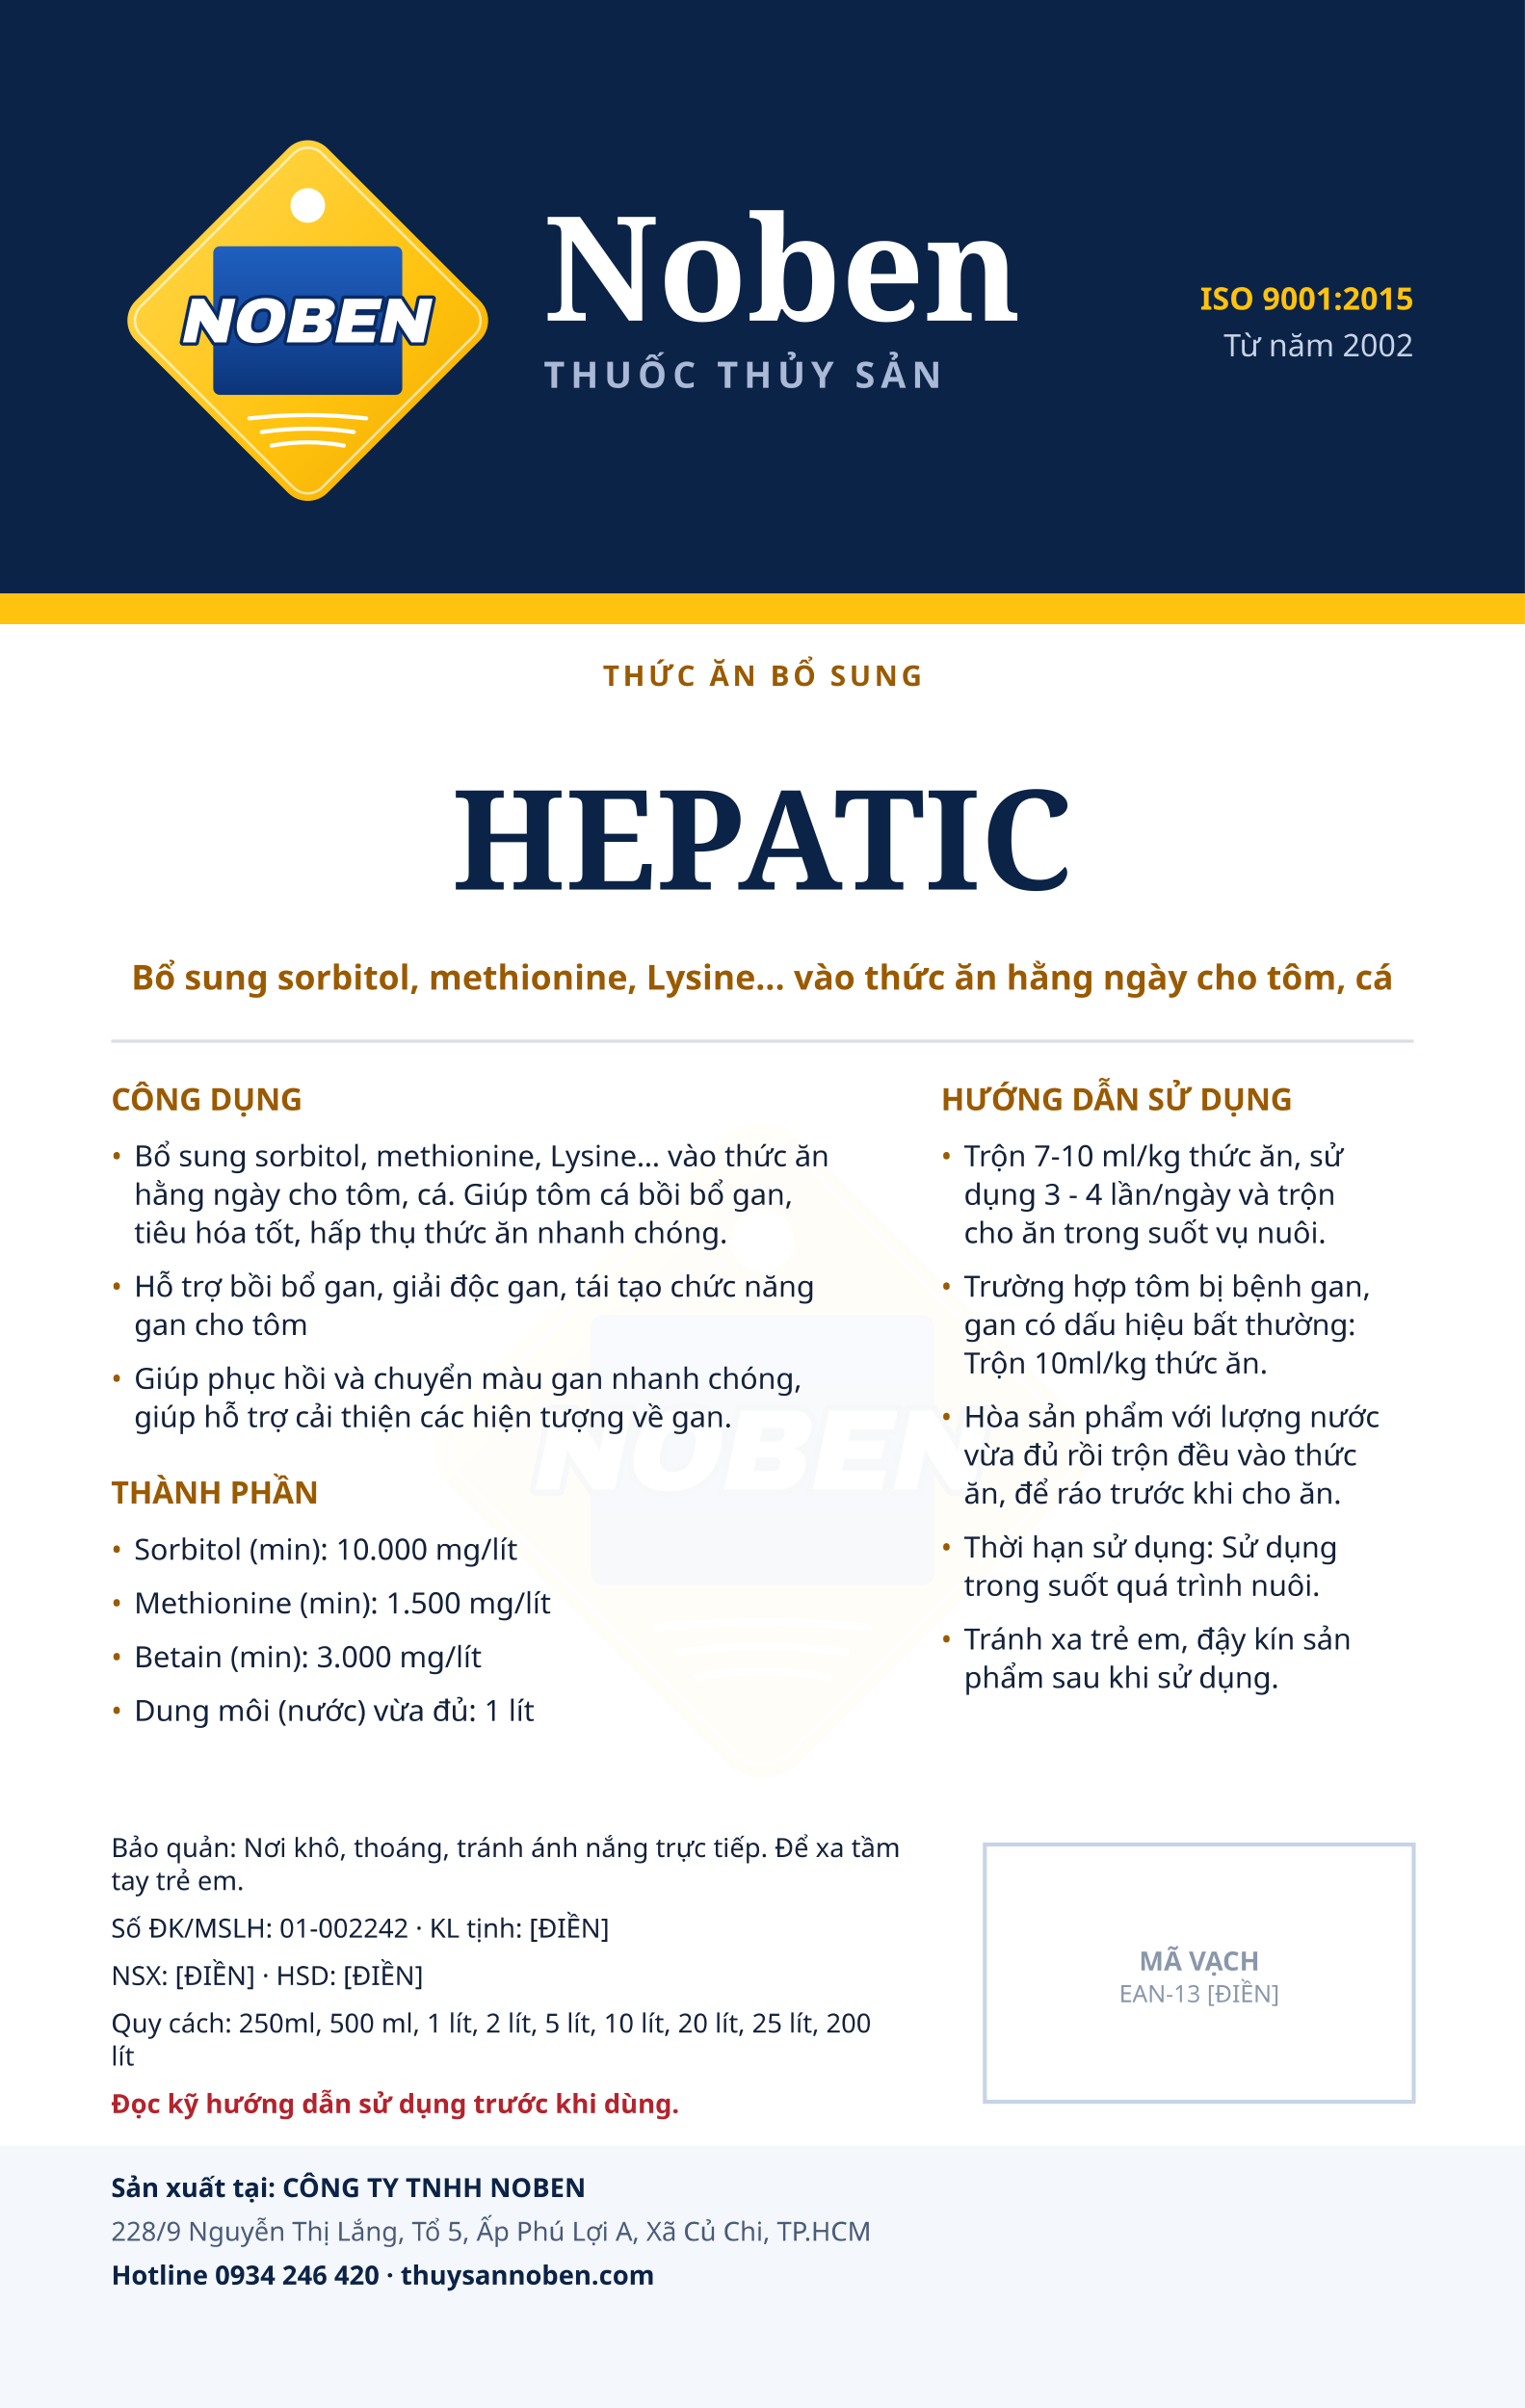
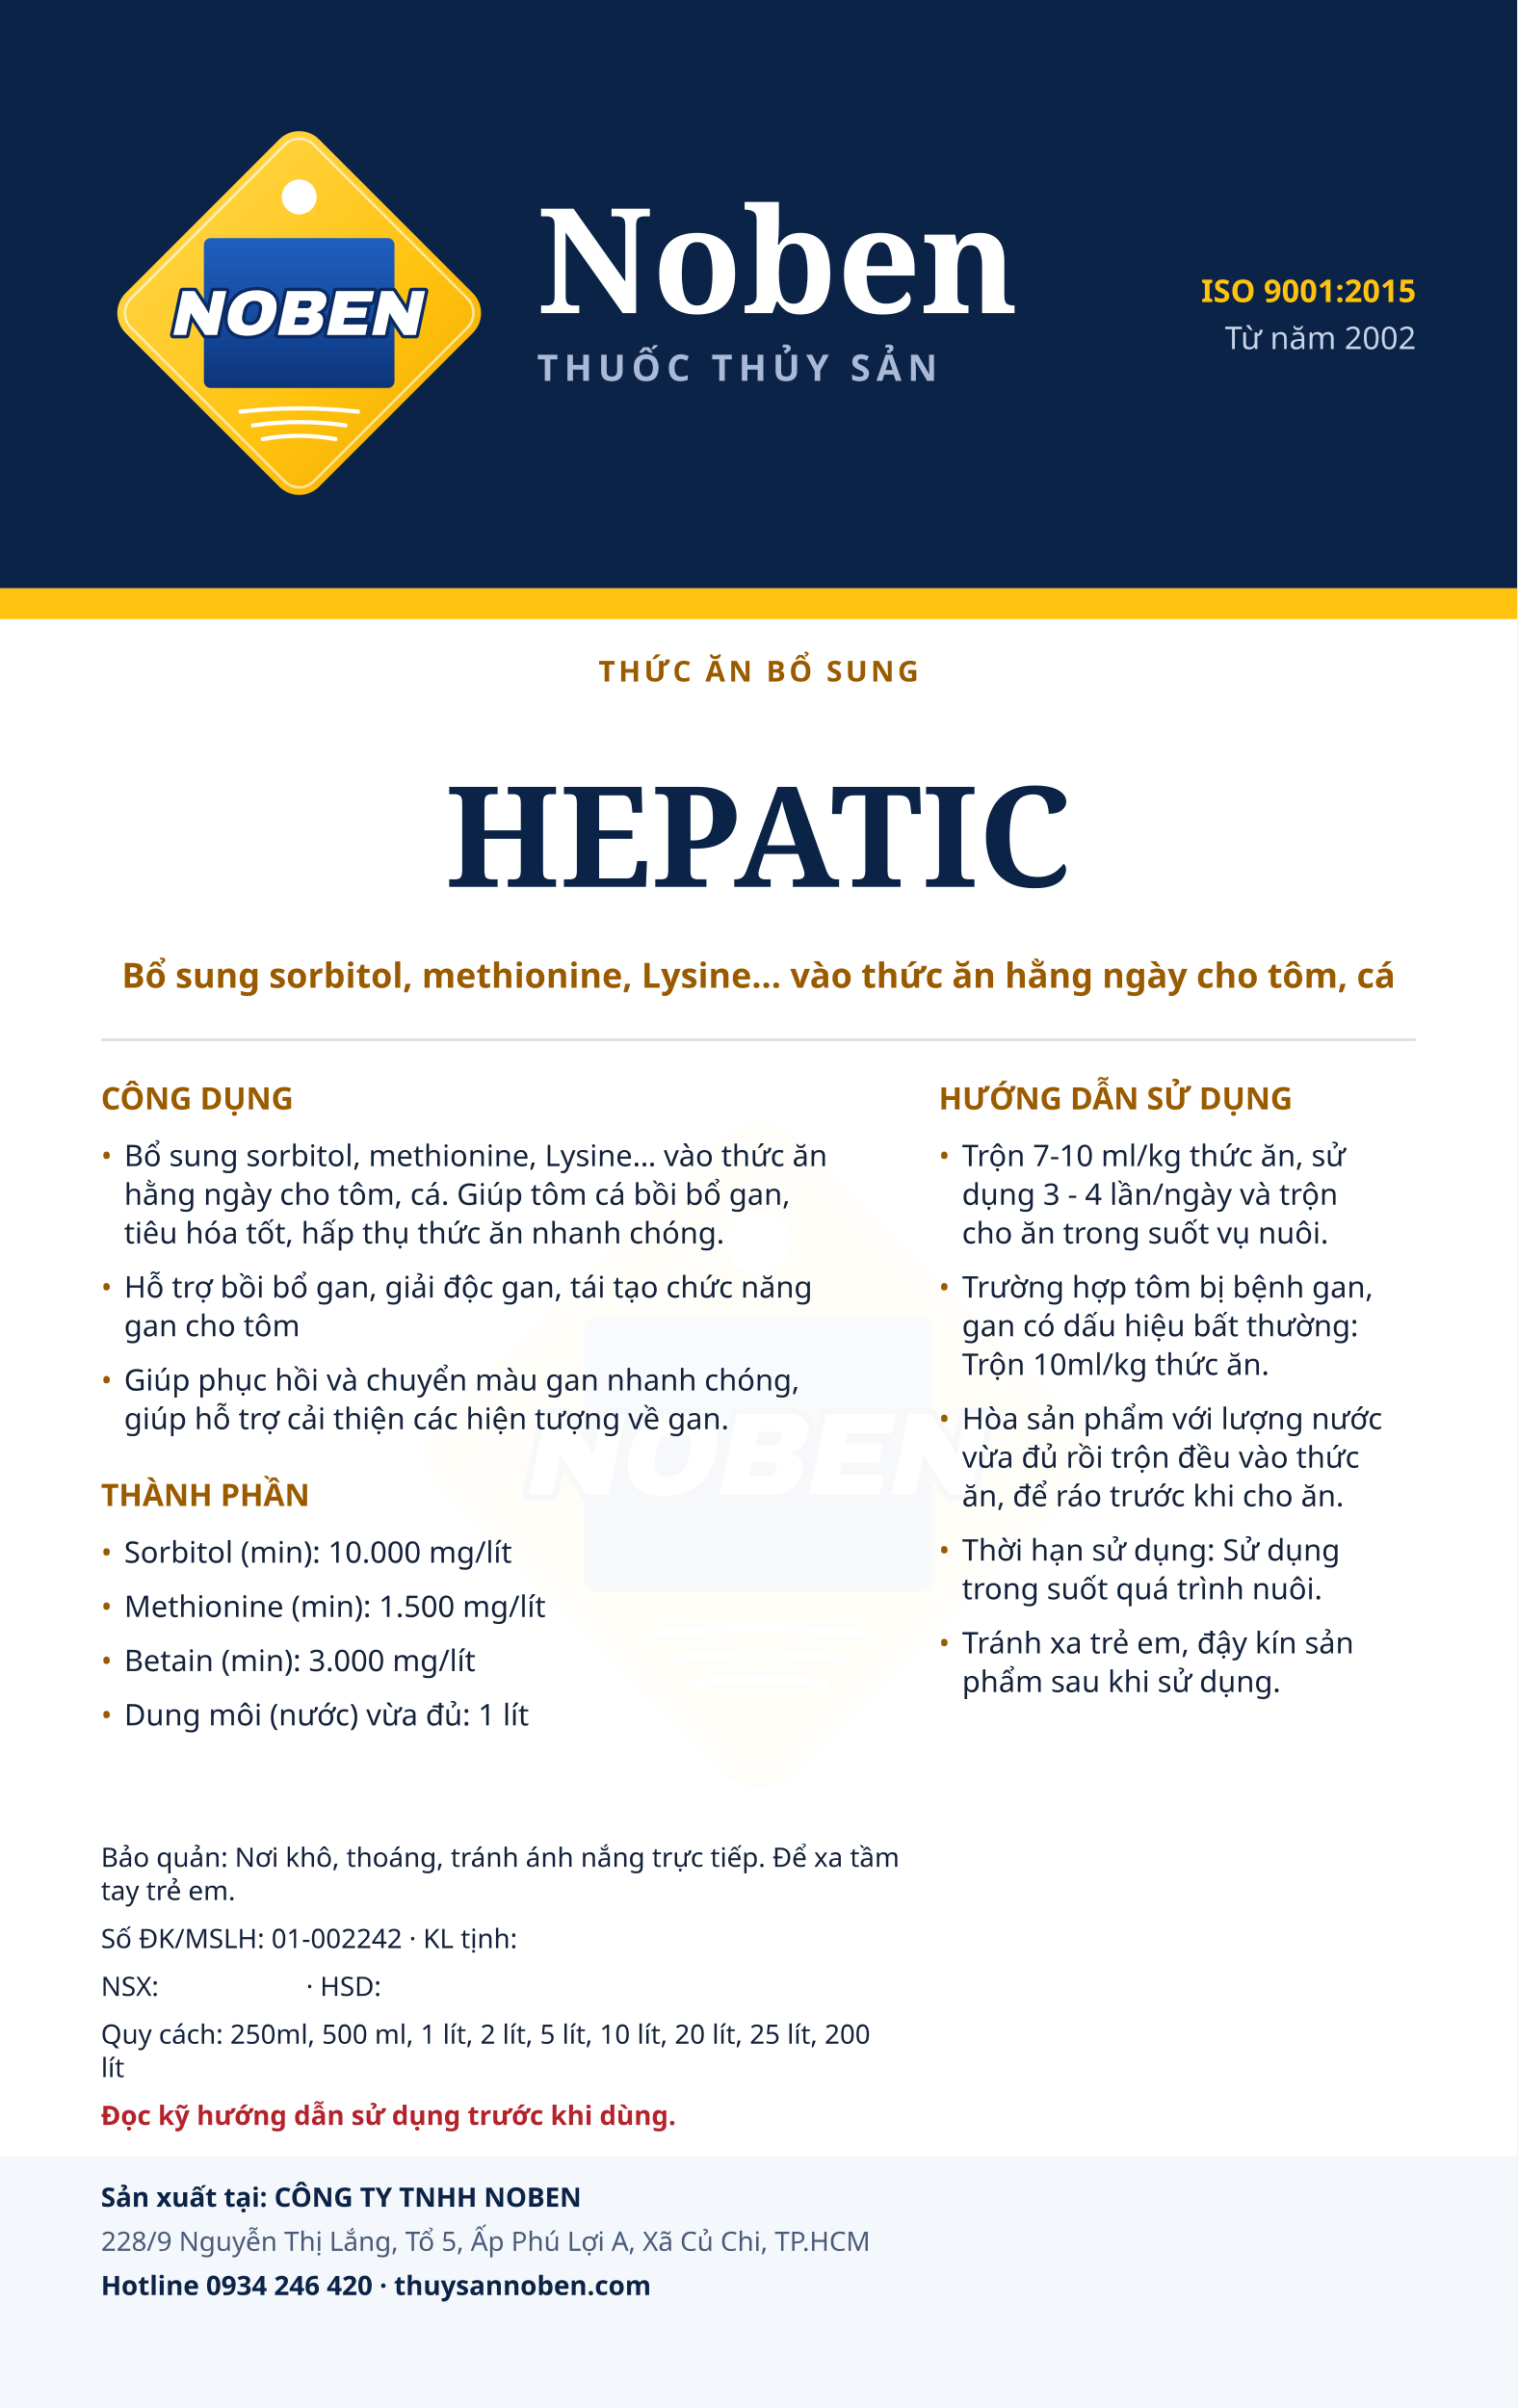
- <svg xmlns="http://www.w3.org/2000/svg" xmlns:xlink="http://www.w3.org/1999/xlink" width="96mm" height="151.62mm" viewBox="-3 -3 96 151.62" data-trim="90 145.62" data-tran-le="3" data-an-toan="4">
+ <svg xmlns="http://www.w3.org/2000/svg" xmlns:xlink="http://www.w3.org/1999/xlink" width="120.5mm" height="191.26mm" viewBox="-3 -3 120.5 191.26" data-trim="114.5 185.26" data-tran-le="3" data-an-toan="5.02">
  <defs>
    <clipPath id="nb-trang-giua">
-       <rect x="0" y="36.29" width="90" height="95.81" />
+       <rect x="0" y="46.17" width="114.5" height="122.09" />
    </clipPath>
  </defs>
  <g id="nen">
-     <rect x="-3" y="-3" width="96" height="151.62" fill="#ffffff" />
-     <rect x="-3" y="132.1" width="96" height="16.52" fill="#f4f7fb" />
+     <rect x="-3" y="-3" width="120.5" height="191.26" fill="#ffffff" />
+     <rect x="-3" y="168.26" width="120.5" height="20" fill="#f4f7fb" />
    <g opacity="0.035" clip-path="url(#nb-trang-giua)">
-       <use href="#nb-mark-art" xlink:href="#nb-mark-art" transform="translate(22.52 65.82) scale(0.08783)" />
+       <use href="#nb-mark-art" xlink:href="#nb-mark-art" transform="translate(28.49 83.75) scale(0.11235)" />
    </g>
  </g>
-   <g id="dai-thuong-hieu" data-khung="31.23 0 54.77 34.38">
-     <rect x="-3" y="-3" width="96" height="37.38" fill="#0b2347" />
-     <rect x="-3" y="34.38" width="96" height="1.92" fill="#ffc20e" />
-     <text font-family="'Playfair Display ExtraBold', 'Playfair Display', serif" font-weight="800" font-size="9.14" fill="#ffffff" x="31.23" y="17.19">Noben</text>
-     <text font-family="'Be Vietnam Pro SemiBold', 'Be Vietnam Pro', sans-serif" font-weight="600" font-size="2.29" fill="#a9b9d6" letter-spacing="0.37" x="31.23" y="21.42">THUỐC THỦY SẢN</text>
-     <text font-family="'Be Vietnam Pro SemiBold', 'Be Vietnam Pro', sans-serif" font-weight="600" font-size="1.96" fill="#ffc20e" text-anchor="end" x="86" y="16.5">ISO 9001:2015</text>
-     <text font-family="'Be Vietnam Pro', sans-serif" font-weight="400" font-size="1.96" fill="#c7d3e6" text-anchor="end" x="86" y="19.44">Từ năm 2002</text>
+   <g id="dai-thuong-hieu" data-khung="39.65 0 69.83 43.73">
+     <rect x="-3" y="-3" width="120.5" height="46.73" fill="#0b2347" />
+     <rect x="-3" y="43.73" width="120.5" height="2.44" fill="#ffc20e" />
+     <text font-family="'Playfair Display ExtraBold', 'Playfair Display', serif" font-weight="800" font-size="11.63" fill="#ffffff" x="39.65" y="21.87">Noben</text>
+     <text font-family="'Be Vietnam Pro SemiBold', 'Be Vietnam Pro', sans-serif" font-weight="600" font-size="2.91" fill="#a9b9d6" letter-spacing="0.47" x="39.65" y="27.25">THUỐC THỦY SẢN</text>
+     <text font-family="'Be Vietnam Pro SemiBold', 'Be Vietnam Pro', sans-serif" font-weight="600" font-size="2.49" fill="#ffc20e" text-anchor="end" x="109.48" y="20.99">ISO 9001:2015</text>
+     <text font-family="'Be Vietnam Pro', sans-serif" font-weight="400" font-size="2.49" fill="#c7d3e6" text-anchor="end" x="109.48" y="24.73">Từ năm 2002</text>
  </g>
  <g id="logo">
-     <g transform="translate(4 4.81) scale(0.04834)">
+     <g transform="translate(5.02 6.12) scale(0.0615)">
      <g id="nb-mark-art">
        <defs>
          <linearGradient id="nb-g" x1="0" y1="0" x2="1" y2="1">
            <stop offset="0" stop-color="#ffdb57" />
            <stop offset=".618" stop-color="#ffc20e" />
            <stop offset="1" stop-color="#f2a900" />
          </linearGradient>
          <linearGradient id="nb-b" x1="0" y1="0" x2="0" y2="1">
            <stop offset="0" stop-color="#1f5fbf" />
            <stop offset=".618" stop-color="#14479a" />
            <stop offset="1" stop-color="#0c3478" />
          </linearGradient>
        </defs>
        <path d="M281.79 31.79 L480.21 230.21 A36.47 36.47 0 0 1 480.21 281.79 L281.79 480.21 A36.47 36.47 0 0 1 230.21 480.21 L31.79 281.79 A36.47 36.47 0 0 1 31.79 230.21 L230.21 31.79 A36.47 36.47 0 0 1 281.79 31.79 Z" fill="url(#nb-g)" />
        <path d="M274.83 38.76 L473.24 237.17 A26.62 26.62 0 0 1 473.24 274.83 L274.83 473.24 A26.62 26.62 0 0 1 237.17 473.24 L38.76 274.83 A26.62 26.62 0 0 1 38.76 237.17 L237.17 38.76 A26.62 26.62 0 0 1 274.83 38.76 Z" fill="none" stroke="#ffffff" stroke-opacity=".618" stroke-width="3.29" />
        <path d="M141.52 159.23 H370.48 A8.61 8.61 0 0 1 379.09 167.84 V344.16 A8.61 8.61 0 0 1 370.48 352.77 H141.52 A8.61 8.61 0 0 1 132.91 344.16 V167.84 A8.61 8.61 0 0 1 141.52 159.23 Z" fill="url(#nb-b)" />
        <circle cx="256" cy="106.02" r="22.54" fill="#ffffff" />
        <g transform="translate(93.46 284.39) scale(0.89704)">
          <g fill="none" stroke="#0a2a63" stroke-width="9.6" stroke-linejoin="round">
            <path transform="translate(-6.81 0)" d="M6.808 0.0 20.1 -63.296H37.396L52.312 -40.572Q52.947 -39.652 53.96 -37.904Q54.973 -36.156 56.022 -34.362Q57.071 -32.568 57.575 -31.464L58.074 -31.648Q58.523 -34.224 59.054 -36.754Q59.586 -39.284 59.856 -40.572L64.628 -63.296H83.12L69.828 0.0H52.624L35.765 -25.3Q34.587 -27.14 33.802 -28.658Q33.017 -30.176 32.295 -31.556L31.796 -31.372Q31.521 -29.624 31.154 -27.876Q30.787 -26.128 30.613 -25.3L25.3 0.0Z " />
            <path transform="translate(-7.2 0)" d="M113.676 1.104Q102.912 1.104 96.049 -2.576Q89.186 -6.256 86.674 -13.57Q84.162 -20.884 86.422 -31.648Q88.702 -42.504 94.276 -49.772Q99.85 -57.04 108.259 -60.72Q116.668 -64.4 127.432 -64.4Q138.288 -64.4 145.151 -60.72Q152.014 -57.04 154.536 -49.772Q157.058 -42.504 154.778 -31.648Q152.518 -20.884 146.934 -13.57Q141.35 -6.256 132.941 -2.576Q124.532 1.104 113.676 1.104ZM116.864 -14.076Q120.176 -14.076 122.928 -15.134Q125.68 -16.192 127.788 -18.124Q129.896 -20.056 131.294 -22.77Q132.692 -25.484 133.368 -28.704L134.604 -34.592Q135.281 -37.812 135.022 -40.526Q134.764 -43.24 133.468 -45.172Q132.172 -47.104 129.864 -48.162Q127.556 -49.22 124.244 -49.22Q120.932 -49.22 118.18 -48.162Q115.428 -47.104 113.366 -45.172Q111.304 -43.24 109.906 -40.526Q108.509 -37.812 107.832 -34.592L106.596 -28.704Q105.92 -25.484 106.178 -22.77Q106.436 -20.056 107.686 -18.124Q108.936 -16.192 111.244 -15.134Q113.552 -14.076 116.864 -14.076Z " />
            <path transform="translate(-7.59 0)" d="M158.08 0.0 171.372 -63.296H213.508Q218.292 -63.296 221.833 -61.318Q225.373 -59.34 227.031 -55.844Q228.689 -52.348 227.723 -47.748Q226.757 -43.148 224.667 -40.204Q222.577 -37.26 219.827 -35.558Q217.078 -33.856 214.052 -33.028L213.975 -32.66Q217.132 -31.924 219.469 -30.13Q221.807 -28.336 222.786 -25.116Q223.766 -21.896 222.704 -16.836Q221.641 -11.776 218.365 -8.004Q215.089 -4.232 210.504 -2.116Q205.92 0.0 200.768 0.0ZM181.503 -14.72H196.959Q199.075 -14.72 200.672 -16.192Q202.269 -17.664 202.888 -20.608Q203.177 -21.988 202.821 -23.138Q202.464 -24.288 201.542 -24.932Q200.619 -25.576 199.239 -25.576H183.783ZM186.526 -38.64H200.51Q201.982 -38.64 203.139 -39.33Q204.296 -40.02 205.165 -41.308Q206.033 -42.596 206.439 -44.528Q206.864 -46.552 205.783 -47.978Q204.703 -49.404 202.771 -49.404H188.787Z " />
            <path transform="translate(-7.8 0)" d="M228.932 0.0 242.224 -63.296H296.964L293.776 -48.116H259.368L257.533 -39.376H286.973L283.92 -24.84H254.48L252.452 -15.18H287.504L284.316 0.0Z " />
            <path transform="translate(-8 0)" d="M294.08 0.0 307.372 -63.296H324.668L339.584 -40.572Q340.219 -39.652 341.232 -37.904Q342.245 -36.156 343.294 -34.362Q344.343 -32.568 344.847 -31.464L345.346 -31.648Q345.795 -34.224 346.326 -36.754Q346.858 -39.284 347.128 -40.572L351.9 -63.296H370.392L357.1 0.0H339.896L323.037 -25.3Q321.859 -27.14 321.074 -28.658Q320.289 -30.176 319.567 -31.556L319.068 -31.372Q318.793 -29.624 318.426 -27.876Q318.059 -26.128 317.885 -25.3L312.572 0.0Z" />
          </g>
          <g fill="#ffffff">
            <path transform="translate(-6.81 0)" d="M6.808 0.0 20.1 -63.296H37.396L52.312 -40.572Q52.947 -39.652 53.96 -37.904Q54.973 -36.156 56.022 -34.362Q57.071 -32.568 57.575 -31.464L58.074 -31.648Q58.523 -34.224 59.054 -36.754Q59.586 -39.284 59.856 -40.572L64.628 -63.296H83.12L69.828 0.0H52.624L35.765 -25.3Q34.587 -27.14 33.802 -28.658Q33.017 -30.176 32.295 -31.556L31.796 -31.372Q31.521 -29.624 31.154 -27.876Q30.787 -26.128 30.613 -25.3L25.3 0.0Z " />
            <path transform="translate(-7.2 0)" d="M113.676 1.104Q102.912 1.104 96.049 -2.576Q89.186 -6.256 86.674 -13.57Q84.162 -20.884 86.422 -31.648Q88.702 -42.504 94.276 -49.772Q99.85 -57.04 108.259 -60.72Q116.668 -64.4 127.432 -64.4Q138.288 -64.4 145.151 -60.72Q152.014 -57.04 154.536 -49.772Q157.058 -42.504 154.778 -31.648Q152.518 -20.884 146.934 -13.57Q141.35 -6.256 132.941 -2.576Q124.532 1.104 113.676 1.104ZM116.864 -14.076Q120.176 -14.076 122.928 -15.134Q125.68 -16.192 127.788 -18.124Q129.896 -20.056 131.294 -22.77Q132.692 -25.484 133.368 -28.704L134.604 -34.592Q135.281 -37.812 135.022 -40.526Q134.764 -43.24 133.468 -45.172Q132.172 -47.104 129.864 -48.162Q127.556 -49.22 124.244 -49.22Q120.932 -49.22 118.18 -48.162Q115.428 -47.104 113.366 -45.172Q111.304 -43.24 109.906 -40.526Q108.509 -37.812 107.832 -34.592L106.596 -28.704Q105.92 -25.484 106.178 -22.77Q106.436 -20.056 107.686 -18.124Q108.936 -16.192 111.244 -15.134Q113.552 -14.076 116.864 -14.076Z " />
            <path transform="translate(-7.59 0)" d="M158.08 0.0 171.372 -63.296H213.508Q218.292 -63.296 221.833 -61.318Q225.373 -59.34 227.031 -55.844Q228.689 -52.348 227.723 -47.748Q226.757 -43.148 224.667 -40.204Q222.577 -37.26 219.827 -35.558Q217.078 -33.856 214.052 -33.028L213.975 -32.66Q217.132 -31.924 219.469 -30.13Q221.807 -28.336 222.786 -25.116Q223.766 -21.896 222.704 -16.836Q221.641 -11.776 218.365 -8.004Q215.089 -4.232 210.504 -2.116Q205.92 0.0 200.768 0.0ZM181.503 -14.72H196.959Q199.075 -14.72 200.672 -16.192Q202.269 -17.664 202.888 -20.608Q203.177 -21.988 202.821 -23.138Q202.464 -24.288 201.542 -24.932Q200.619 -25.576 199.239 -25.576H183.783ZM186.526 -38.64H200.51Q201.982 -38.64 203.139 -39.33Q204.296 -40.02 205.165 -41.308Q206.033 -42.596 206.439 -44.528Q206.864 -46.552 205.783 -47.978Q204.703 -49.404 202.771 -49.404H188.787Z " />
            <path transform="translate(-7.8 0)" d="M228.932 0.0 242.224 -63.296H296.964L293.776 -48.116H259.368L257.533 -39.376H286.973L283.92 -24.84H254.48L252.452 -15.18H287.504L284.316 0.0Z " />
            <path transform="translate(-8 0)" d="M294.08 0.0 307.372 -63.296H324.668L339.584 -40.572Q340.219 -39.652 341.232 -37.904Q342.245 -36.156 343.294 -34.362Q344.343 -32.568 344.847 -31.464L345.346 -31.648Q345.795 -34.224 346.326 -36.754Q346.858 -39.284 347.128 -40.572L351.9 -63.296H370.392L357.1 0.0H339.896L323.037 -25.3Q321.859 -27.14 321.074 -28.658Q320.289 -30.176 319.567 -31.556L319.068 -31.372Q318.793 -29.624 318.426 -27.876Q318.059 -26.128 317.885 -25.3L312.572 0.0Z" />
          </g>
        </g>
        <path d="M179.92 383.41 Q256 374.8 332.08 383.41 M196.19 401.13 Q256 392.52 315.81 401.13 M208.98 418.85 Q256 410.24 303.02 418.85" fill="none" stroke="#ffffff" stroke-width="5.32" stroke-linecap="round" />
      </g>
    </g>
  </g>
-   <g id="ten-san-pham" data-khung="4 36.29 82 28.35">
-     <text font-family="'Be Vietnam Pro SemiBold', 'Be Vietnam Pro', sans-serif" font-weight="600" font-size="1.8" fill="#9a5a00" text-anchor="middle" letter-spacing="0.22">
-       <tspan x="45" y="40.19">THỨC ĂN BỔ SUNG</tspan>
+   <g id="ten-san-pham" data-khung="5.02 46.17 104.47 36.07">
+     <text font-family="'Be Vietnam Pro SemiBold', 'Be Vietnam Pro', sans-serif" font-weight="600" font-size="2.29" fill="#9a5a00" text-anchor="middle" letter-spacing="0.27">
+       <tspan x="57.25" y="51.13">THỨC ĂN BỔ SUNG</tspan>
    </text>
-     <text font-family="'Playfair Display ExtraBold', 'Playfair Display', serif" font-weight="800" font-size="8.74" fill="#0b2347" text-anchor="middle">
-       <tspan x="45" y="53.01">HEPATIC</tspan>
+     <text font-family="'Playfair Display ExtraBold', 'Playfair Display', serif" font-weight="800" font-size="11.12" fill="#0b2347" text-anchor="middle">
+       <tspan x="57.25" y="67.44">HEPATIC</tspan>
    </text>
-     <text font-family="'Be Vietnam Pro SemiBold', 'Be Vietnam Pro', sans-serif" font-weight="600" font-size="2.16" fill="#9a5a00" text-anchor="middle">
-       <tspan x="45" y="59.31">Bổ sung sorbitol, methionine, Lysine… vào thức ăn hằng ngày cho tôm, cá</tspan>
+     <text font-family="'Be Vietnam Pro SemiBold', 'Be Vietnam Pro', sans-serif" font-weight="600" font-size="2.75" fill="#9a5a00" text-anchor="middle">
+       <tspan x="57.25" y="75.45">Bổ sung sorbitol, methionine, Lysine… vào thức ăn hằng ngày cho tôm, cá</tspan>
    </text>
  </g>
-   <g id="cong-dung" data-khung="4 64.64 48.16 22.72">
-     <line x1="4" y1="62.56" x2="86" y2="62.56" stroke="#0b2347" stroke-opacity="0.15" stroke-width="0.2" />
-     <text font-family="'Be Vietnam Pro SemiBold', 'Be Vietnam Pro', sans-serif" font-weight="600" font-size="1.93" fill="#9a5a00">
-       <tspan x="4" y="66.91">CÔNG DỤNG</tspan>
+   <g id="cong-dung" data-khung="5.02 82.24 61.36 28.9">
+     <line x1="5.02" y1="79.59" x2="109.48" y2="79.59" stroke="#0b2347" stroke-opacity="0.15" stroke-width="0.2" />
+     <text font-family="'Be Vietnam Pro SemiBold', 'Be Vietnam Pro', sans-serif" font-weight="600" font-size="2.45" fill="#9a5a00">
+       <tspan x="5.02" y="85.12">CÔNG DỤNG</tspan>
    </text>
-     <text font-family="'Be Vietnam Pro', sans-serif" font-weight="400" font-size="1.85" fill="#9a5a00" x="4" y="70.44">•</text>
-     <text font-family="'Be Vietnam Pro', sans-serif" font-weight="400" font-size="1.85" fill="#13213a">
-       <tspan x="5.45" y="70.44">Bổ sung sorbitol, methionine, Lysine… vào thức ăn</tspan>
-       <tspan x="5.45" y="72.86">hằng ngày cho tôm, cá. Giúp tôm cá bồi bổ gan,</tspan>
-       <tspan x="5.45" y="75.27">tiêu hóa tốt, hấp thụ thức ăn nhanh chóng.</tspan>
+     <text font-family="'Be Vietnam Pro', sans-serif" font-weight="400" font-size="2.36" fill="#9a5a00" x="5.02" y="89.62">•</text>
+     <text font-family="'Be Vietnam Pro', sans-serif" font-weight="400" font-size="2.36" fill="#13213a">
+       <tspan x="6.86" y="89.62">Bổ sung sorbitol, methionine, Lysine… vào thức ăn</tspan>
+       <tspan x="6.86" y="92.69">hằng ngày cho tôm, cá. Giúp tôm cá bồi bổ gan,</tspan>
+       <tspan x="6.86" y="95.76">tiêu hóa tốt, hấp thụ thức ăn nhanh chóng.</tspan>
    </text>
-     <text font-family="'Be Vietnam Pro', sans-serif" font-weight="400" font-size="1.85" fill="#9a5a00" x="4" y="78.65">•</text>
-     <text font-family="'Be Vietnam Pro', sans-serif" font-weight="400" font-size="1.85" fill="#13213a">
-       <tspan x="5.45" y="78.65">Hỗ trợ bồi bổ gan, giải độc gan, tái tạo chức năng</tspan>
-       <tspan x="5.45" y="81.06">gan cho tôm</tspan>
+     <text font-family="'Be Vietnam Pro', sans-serif" font-weight="400" font-size="2.36" fill="#9a5a00" x="5.02" y="100.06">•</text>
+     <text font-family="'Be Vietnam Pro', sans-serif" font-weight="400" font-size="2.36" fill="#13213a">
+       <tspan x="6.86" y="100.06">Hỗ trợ bồi bổ gan, giải độc gan, tái tạo chức năng</tspan>
+       <tspan x="6.86" y="103.13">gan cho tôm</tspan>
    </text>
-     <text font-family="'Be Vietnam Pro', sans-serif" font-weight="400" font-size="1.85" fill="#9a5a00" x="4" y="84.45">•</text>
-     <text font-family="'Be Vietnam Pro', sans-serif" font-weight="400" font-size="1.85" fill="#13213a">
-       <tspan x="5.45" y="84.45">Giúp phục hồi và chuyển màu gan nhanh chóng,</tspan>
-       <tspan x="5.45" y="86.86">giúp hỗ trợ cải thiện các hiện tượng về gan.</tspan>
+     <text font-family="'Be Vietnam Pro', sans-serif" font-weight="400" font-size="2.36" fill="#9a5a00" x="5.02" y="107.44">•</text>
+     <text font-family="'Be Vietnam Pro', sans-serif" font-weight="400" font-size="2.36" fill="#13213a">
+       <tspan x="6.86" y="107.44">Giúp phục hồi và chuyển màu gan nhanh chóng,</tspan>
+       <tspan x="6.86" y="110.51">giúp hỗ trợ cải thiện các hiện tượng về gan.</tspan>
    </text>
  </g>
-   <g id="huong-dan" data-khung="56.24 64.64 29.76 39.14">
-     <text font-family="'Be Vietnam Pro SemiBold', 'Be Vietnam Pro', sans-serif" font-weight="600" font-size="1.93" fill="#9a5a00">
-       <tspan x="56.24" y="66.91">HƯỚNG DẪN SỬ DỤNG</tspan>
+   <g id="huong-dan" data-khung="71.56 82.24 37.92 49.79">
+     <text font-family="'Be Vietnam Pro SemiBold', 'Be Vietnam Pro', sans-serif" font-weight="600" font-size="2.45" fill="#9a5a00">
+       <tspan x="71.56" y="85.12">HƯỚNG DẪN SỬ DỤNG</tspan>
    </text>
-     <text font-family="'Be Vietnam Pro', sans-serif" font-weight="400" font-size="1.85" fill="#9a5a00" x="56.24" y="70.44">•</text>
-     <text font-family="'Be Vietnam Pro', sans-serif" font-weight="400" font-size="1.85" fill="#13213a">
-       <tspan x="57.69" y="70.44">Trộn 7-10 ml/kg thức ăn, sử</tspan>
-       <tspan x="57.69" y="72.86">dụng 3 - 4 lần/ngày và trộn</tspan>
-       <tspan x="57.69" y="75.27">cho ăn trong suốt vụ nuôi.</tspan>
+     <text font-family="'Be Vietnam Pro', sans-serif" font-weight="400" font-size="2.36" fill="#9a5a00" x="71.56" y="89.62">•</text>
+     <text font-family="'Be Vietnam Pro', sans-serif" font-weight="400" font-size="2.36" fill="#13213a">
+       <tspan x="73.41" y="89.62">Trộn 7-10 ml/kg thức ăn, sử</tspan>
+       <tspan x="73.41" y="92.69">dụng 3 - 4 lần/ngày và trộn</tspan>
+       <tspan x="73.41" y="95.76">cho ăn trong suốt vụ nuôi.</tspan>
    </text>
-     <text font-family="'Be Vietnam Pro', sans-serif" font-weight="400" font-size="1.85" fill="#9a5a00" x="56.24" y="78.65">•</text>
-     <text font-family="'Be Vietnam Pro', sans-serif" font-weight="400" font-size="1.85" fill="#13213a">
-       <tspan x="57.69" y="78.65">Trường hợp tôm bị bệnh gan,</tspan>
-       <tspan x="57.69" y="81.06">gan có dấu hiệu bất thường:</tspan>
-       <tspan x="57.69" y="83.48">Trộn 10ml/kg thức ăn.</tspan>
+     <text font-family="'Be Vietnam Pro', sans-serif" font-weight="400" font-size="2.36" fill="#9a5a00" x="71.56" y="100.06">•</text>
+     <text font-family="'Be Vietnam Pro', sans-serif" font-weight="400" font-size="2.36" fill="#13213a">
+       <tspan x="73.41" y="100.06">Trường hợp tôm bị bệnh gan,</tspan>
+       <tspan x="73.41" y="103.13">gan có dấu hiệu bất thường:</tspan>
+       <tspan x="73.41" y="106.2">Trộn 10ml/kg thức ăn.</tspan>
    </text>
-     <text font-family="'Be Vietnam Pro', sans-serif" font-weight="400" font-size="1.85" fill="#9a5a00" x="56.24" y="86.86">•</text>
-     <text font-family="'Be Vietnam Pro', sans-serif" font-weight="400" font-size="1.85" fill="#13213a">
-       <tspan x="57.69" y="86.86">Hòa sản phẩm với lượng nước</tspan>
-       <tspan x="57.69" y="89.27">vừa đủ rồi trộn đều vào thức</tspan>
-       <tspan x="57.69" y="91.68">ăn, để ráo trước khi cho ăn.</tspan>
+     <text font-family="'Be Vietnam Pro', sans-serif" font-weight="400" font-size="2.36" fill="#9a5a00" x="71.56" y="110.51">•</text>
+     <text font-family="'Be Vietnam Pro', sans-serif" font-weight="400" font-size="2.36" fill="#13213a">
+       <tspan x="73.41" y="110.51">Hòa sản phẩm với lượng nước</tspan>
+       <tspan x="73.41" y="113.57">vừa đủ rồi trộn đều vào thức</tspan>
+       <tspan x="73.41" y="116.64">ăn, để ráo trước khi cho ăn.</tspan>
    </text>
-     <text font-family="'Be Vietnam Pro', sans-serif" font-weight="400" font-size="1.85" fill="#9a5a00" x="56.24" y="95.07">•</text>
-     <text font-family="'Be Vietnam Pro', sans-serif" font-weight="400" font-size="1.85" fill="#13213a">
-       <tspan x="57.69" y="95.07">Thời hạn sử dụng: Sử dụng</tspan>
-       <tspan x="57.69" y="97.48">trong suốt quá trình nuôi.</tspan>
+     <text font-family="'Be Vietnam Pro', sans-serif" font-weight="400" font-size="2.36" fill="#9a5a00" x="71.56" y="120.95">•</text>
+     <text font-family="'Be Vietnam Pro', sans-serif" font-weight="400" font-size="2.36" fill="#13213a">
+       <tspan x="73.41" y="120.95">Thời hạn sử dụng: Sử dụng</tspan>
+       <tspan x="73.41" y="124.02">trong suốt quá trình nuôi.</tspan>
    </text>
-     <text font-family="'Be Vietnam Pro', sans-serif" font-weight="400" font-size="1.85" fill="#9a5a00" x="56.24" y="100.86">•</text>
-     <text font-family="'Be Vietnam Pro', sans-serif" font-weight="400" font-size="1.85" fill="#13213a">
-       <tspan x="57.69" y="100.86">Tránh xa trẻ em, đậy kín sản</tspan>
-       <tspan x="57.69" y="103.28">phẩm sau khi sử dụng.</tspan>
+     <text font-family="'Be Vietnam Pro', sans-serif" font-weight="400" font-size="2.36" fill="#9a5a00" x="71.56" y="128.32">•</text>
+     <text font-family="'Be Vietnam Pro', sans-serif" font-weight="400" font-size="2.36" fill="#13213a">
+       <tspan x="73.41" y="128.32">Tránh xa trẻ em, đậy kín sản</tspan>
+       <tspan x="73.41" y="131.39">phẩm sau khi sử dụng.</tspan>
    </text>
  </g>
-   <g id="thanh-phan" data-khung="4 89.4 48.16 16.46">
-     <text font-family="'Be Vietnam Pro SemiBold', 'Be Vietnam Pro', sans-serif" font-weight="600" font-size="1.93" fill="#9a5a00">
-       <tspan x="4" y="91.67">THÀNH PHẦN</tspan>
+   <g id="thanh-phan" data-khung="5.02 113.74 61.36 20.94">
+     <text font-family="'Be Vietnam Pro SemiBold', 'Be Vietnam Pro', sans-serif" font-weight="600" font-size="2.45" fill="#9a5a00">
+       <tspan x="5.02" y="116.62">THÀNH PHẦN</tspan>
    </text>
-     <text font-family="'Be Vietnam Pro', sans-serif" font-weight="400" font-size="1.85" fill="#9a5a00" x="4" y="95.21">•</text>
-     <text font-family="'Be Vietnam Pro', sans-serif" font-weight="400" font-size="1.85" fill="#13213a">
-       <tspan x="5.45" y="95.21">Sorbitol (min): 10.000 mg/lít</tspan>
+     <text font-family="'Be Vietnam Pro', sans-serif" font-weight="400" font-size="2.36" fill="#9a5a00" x="5.02" y="121.12">•</text>
+     <text font-family="'Be Vietnam Pro', sans-serif" font-weight="400" font-size="2.36" fill="#13213a">
+       <tspan x="6.86" y="121.12">Sorbitol (min): 10.000 mg/lít</tspan>
    </text>
-     <text font-family="'Be Vietnam Pro', sans-serif" font-weight="400" font-size="1.85" fill="#9a5a00" x="4" y="98.59">•</text>
-     <text font-family="'Be Vietnam Pro', sans-serif" font-weight="400" font-size="1.85" fill="#13213a">
-       <tspan x="5.45" y="98.59">Methionine (min): 1.500 mg/lít</tspan>
+     <text font-family="'Be Vietnam Pro', sans-serif" font-weight="400" font-size="2.36" fill="#9a5a00" x="5.02" y="125.43">•</text>
+     <text font-family="'Be Vietnam Pro', sans-serif" font-weight="400" font-size="2.36" fill="#13213a">
+       <tspan x="6.86" y="125.43">Methionine (min): 1.500 mg/lít</tspan>
    </text>
-     <text font-family="'Be Vietnam Pro', sans-serif" font-weight="400" font-size="1.85" fill="#9a5a00" x="4" y="101.98">•</text>
-     <text font-family="'Be Vietnam Pro', sans-serif" font-weight="400" font-size="1.85" fill="#13213a">
-       <tspan x="5.45" y="101.98">Betain (min): 3.000 mg/lít</tspan>
+     <text font-family="'Be Vietnam Pro', sans-serif" font-weight="400" font-size="2.36" fill="#9a5a00" x="5.02" y="129.73">•</text>
+     <text font-family="'Be Vietnam Pro', sans-serif" font-weight="400" font-size="2.36" fill="#13213a">
+       <tspan x="6.86" y="129.73">Betain (min): 3.000 mg/lít</tspan>
    </text>
-     <text font-family="'Be Vietnam Pro', sans-serif" font-weight="400" font-size="1.85" fill="#9a5a00" x="4" y="105.36">•</text>
-     <text font-family="'Be Vietnam Pro', sans-serif" font-weight="400" font-size="1.85" fill="#13213a">
-       <tspan x="5.45" y="105.36">Dung môi (nước) vừa đủ: 1 lít</tspan>
+     <text font-family="'Be Vietnam Pro', sans-serif" font-weight="400" font-size="2.36" fill="#9a5a00" x="5.02" y="134.04">•</text>
+     <text font-family="'Be Vietnam Pro', sans-serif" font-weight="400" font-size="2.36" fill="#13213a">
+       <tspan x="6.86" y="134.04">Dung môi (nước) vừa đủ: 1 lít</tspan>
    </text>
  </g>
-   <g id="phap-ly" data-khung="4 111.97 82 29.65">
-     <text font-family="'Be Vietnam Pro', sans-serif" font-weight="400" font-size="1.66" fill="#13213a">
-       <tspan x="4" y="113.93">Bảo quản: Nơi khô, thoáng, tránh ánh nắng trực tiếp. Để xa tầm</tspan>
-       <tspan x="4" y="116.01">tay trẻ em.</tspan>
+   <g id="phap-ly" data-khung="5.02 142.79 104.47 37.46">
+     <text font-family="'Be Vietnam Pro', sans-serif" font-weight="400" font-size="2.12" fill="#13213a">
+       <tspan x="5.02" y="145.28">Bảo quản: Nơi khô, thoáng, tránh ánh nắng trực tiếp. Để xa tầm</tspan>
+       <tspan x="5.02" y="147.92">tay trẻ em.</tspan>
    </text>
-     <text font-family="'Be Vietnam Pro', sans-serif" font-weight="400" font-size="1.66" fill="#13213a">
-       <tspan x="4" y="119">Số ĐK/MSLH: 01-002242 · KL tịnh: [ĐIỀN]</tspan>
+     <text font-family="'Be Vietnam Pro', sans-serif" font-weight="400" font-size="2.12" fill="#13213a">
+       <tspan x="5.02" y="151.73">Số ĐK/MSLH: 01-002242 · KL tịnh:</tspan>
    </text>
-     <text font-family="'Be Vietnam Pro', sans-serif" font-weight="400" font-size="1.66" fill="#13213a">
-       <tspan x="4" y="121.99">NSX: [ĐIỀN] · HSD: [ĐIỀN]</tspan>
+     <text font-family="'Be Vietnam Pro', sans-serif" font-weight="400" font-size="2.12" fill="#13213a">
+       <tspan x="5.02" y="155.53">NSX:       · HSD:</tspan>
    </text>
-     <text font-family="'Be Vietnam Pro', sans-serif" font-weight="400" font-size="1.66" fill="#13213a">
-       <tspan x="4" y="124.98">Quy cách: 250ml, 500 ml, 1 lít, 2 lít, 5 lít, 10 lít, 20 lít, 25 lít, 200</tspan>
-       <tspan x="4" y="127.06">lít</tspan>
+     <text font-family="'Be Vietnam Pro', sans-serif" font-weight="400" font-size="2.12" fill="#13213a">
+       <tspan x="5.02" y="159.33">Quy cách: 250ml, 500 ml, 1 lít, 2 lít, 5 lít, 10 lít, 20 lít, 25 lít, 200</tspan>
+       <tspan x="5.02" y="161.98">lít</tspan>
    </text>
-     <text font-family="'Be Vietnam Pro SemiBold', 'Be Vietnam Pro', sans-serif" font-weight="600" font-size="1.66" fill="#b4232c">
-       <tspan x="4" y="130.05">Đọc kỹ hướng dẫn sử dụng trước khi dùng.</tspan>
+     <text font-family="'Be Vietnam Pro SemiBold', 'Be Vietnam Pro', sans-serif" font-weight="600" font-size="2.12" fill="#b4232c">
+       <tspan x="5.02" y="165.78">Đọc kỹ hướng dẫn sử dụng trước khi dùng.</tspan>
    </text>
-     <text font-family="'Be Vietnam Pro SemiBold', 'Be Vietnam Pro', sans-serif" font-weight="600" font-size="1.66" fill="#0b2347">
-       <tspan x="4" y="135.34">Sản xuất tại: CÔNG TY TNHH NOBEN</tspan>
+     <text font-family="'Be Vietnam Pro SemiBold', 'Be Vietnam Pro', sans-serif" font-weight="600" font-size="2.12" fill="#0b2347">
+       <tspan x="5.02" y="172.28">Sản xuất tại: CÔNG TY TNHH NOBEN</tspan>
    </text>
-     <text font-family="'Be Vietnam Pro', sans-serif" font-weight="400" font-size="1.66" fill="#4a5b78">
-       <tspan x="4" y="138.09">228/9 Nguyễn Thị Lắng, Tổ 5, Ấp Phú Lợi A, Xã Củ Chi, TP.HCM</tspan>
+     <text font-family="'Be Vietnam Pro', sans-serif" font-weight="400" font-size="2.12" fill="#4a5b78">
+       <tspan x="5.02" y="175.78">228/9 Nguyễn Thị Lắng, Tổ 5, Ấp Phú Lợi A, Xã Củ Chi, TP.HCM</tspan>
    </text>
-     <text font-family="'Be Vietnam Pro SemiBold', 'Be Vietnam Pro', sans-serif" font-weight="600" font-size="1.66" fill="#0b2347">
-       <tspan x="4" y="140.85">Hotline 0934 246 420 · thuysannoben.com</tspan>
+     <text font-family="'Be Vietnam Pro SemiBold', 'Be Vietnam Pro', sans-serif" font-weight="600" font-size="2.12" fill="#0b2347">
+       <tspan x="5.02" y="179.29">Hotline 0934 246 420 · thuysannoben.com</tspan>
    </text>
  </g>
-   <g id="ma-vach" data-khung="59 113.14 27 16.2">
-     <rect x="59" y="113.14" width="27" height="16.2" fill="#ffffff" stroke="#c7d3e6" stroke-width="0.25" />
-     <text font-family="'Be Vietnam Pro SemiBold', 'Be Vietnam Pro', sans-serif" font-weight="600" font-size="1.66" fill="#8a97ab" text-anchor="middle" x="72.5" y="121.07">MÃ VẠCH</text>
-     <text font-family="'Be Vietnam Pro', sans-serif" font-weight="400" font-size="1.5" fill="#8a97ab" text-anchor="middle" x="72.5" y="123.07">EAN-13 [ĐIỀN]</text>
-   </g>
+   <g id="ma-vach" data-khung="75.13 144.27 34.35 20.61">
+ </g>
  <g id="vung-an-toan" display="none">
-     <rect x="-3" y="-3" width="96" height="151.62" fill="none" stroke="#e6007e" stroke-width="0.2" />
-     <rect x="0" y="0" width="90" height="145.62" fill="none" stroke="#00a0e9" stroke-width="0.25" />
-     <rect x="4" y="4" width="82" height="137.62" fill="none" stroke="#2fb34a" stroke-width="0.2" stroke-dasharray="1 1" />
-     <line x1="0" y1="90" x2="90" y2="90" stroke="#ffc20e" stroke-width="0.2" stroke-dasharray="2 1" />
+     <rect x="-3" y="-3" width="120.5" height="191.26" fill="none" stroke="#e6007e" stroke-width="0.2" />
+     <rect x="0" y="0" width="114.5" height="185.26" fill="none" stroke="#00a0e9" stroke-width="0.25" />
+     <rect x="5.02" y="5.02" width="104.47" height="175.23" fill="none" stroke="#2fb34a" stroke-width="0.2" stroke-dasharray="1 1" />
+     <line x1="0" y1="114.5" x2="114.5" y2="114.5" stroke="#ffc20e" stroke-width="0.2" stroke-dasharray="2 1" />
  </g>
</svg>
